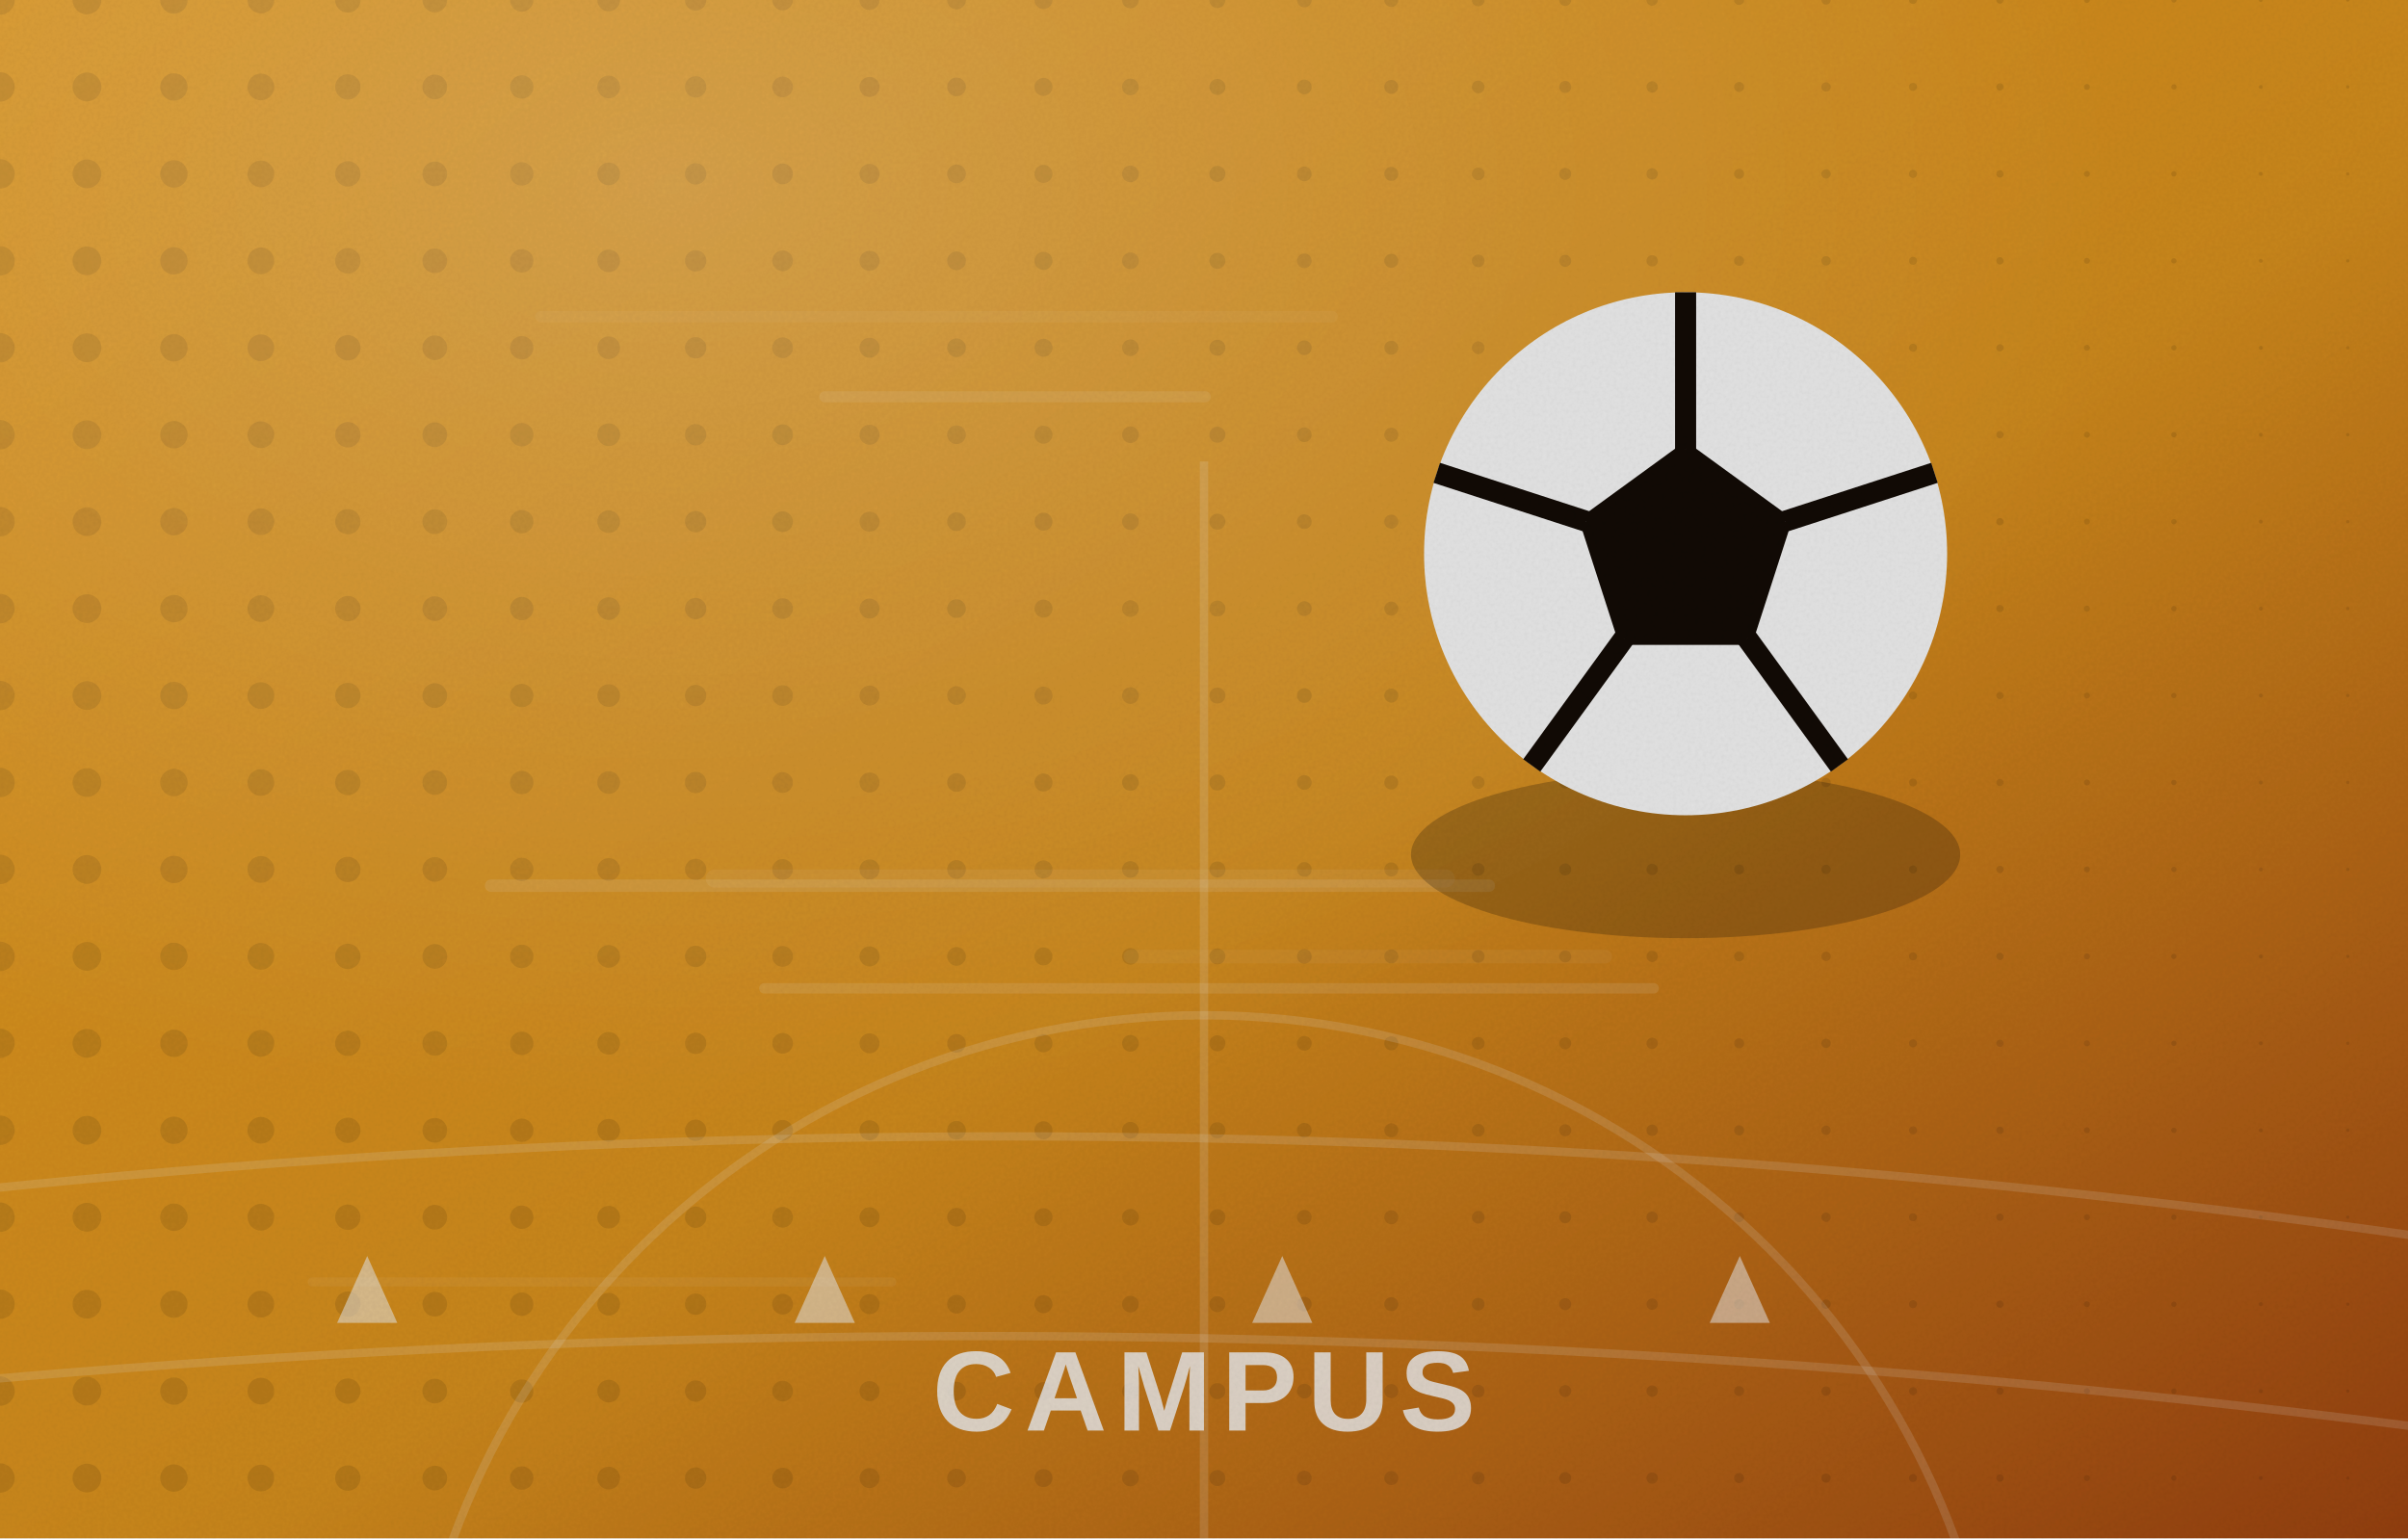
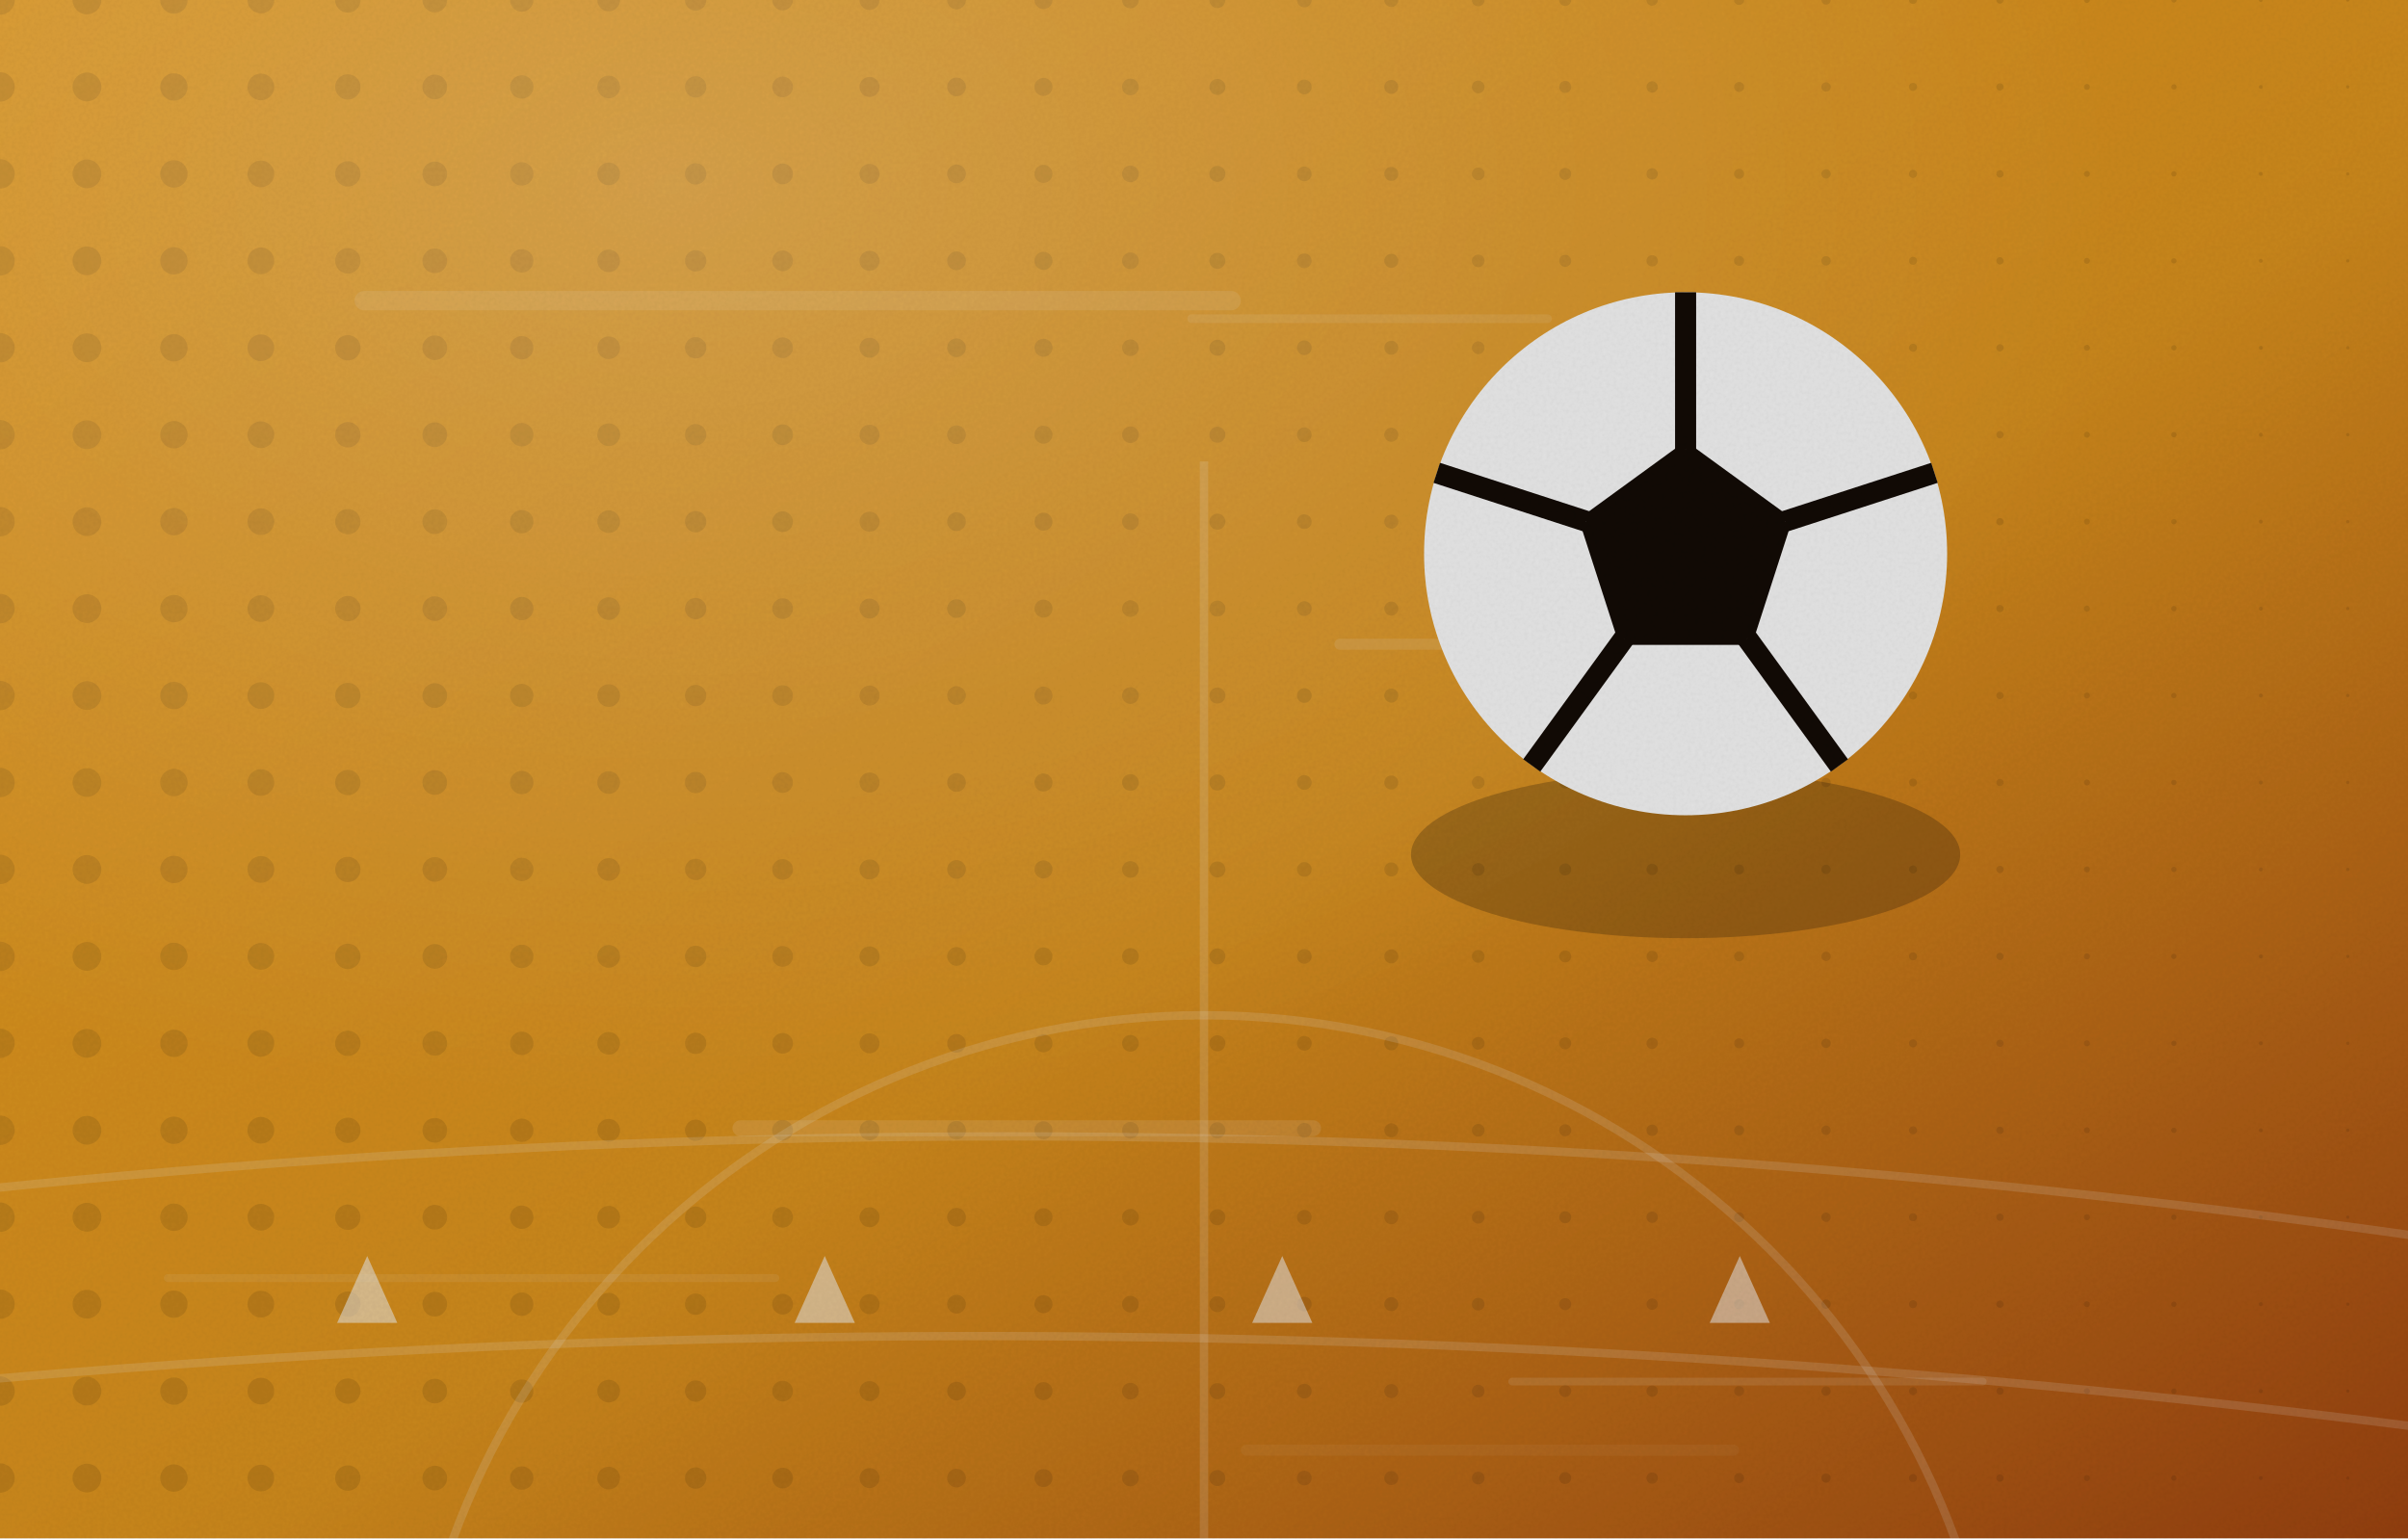
<svg xmlns="http://www.w3.org/2000/svg" viewBox="0 0 720 460" width="720" height="460" role="img" aria-label="promo-campus.svg">
  <defs>
    <linearGradient id="g" x1="0" y1="0" x2="1" y2="1">
      <stop offset="0" stop-color="#f5a623" />
      <stop offset="0.55" stop-color="#e0951d" />
      <stop offset="1" stop-color="#a2440f" />
    </linearGradient>
    <radialGradient id="v" cx="0.28" cy="0.12" r="1.1">
      <stop offset="0" stop-color="#fff" stop-opacity="0.22" />
      <stop offset="0.55" stop-color="#fff" stop-opacity="0" />
    </radialGradient>
    <filter id="n">
      <feTurbulence type="fractalNoise" baseFrequency="0.9" numOctaves="2" stitchTiles="stitch" result="t" />
      <feColorMatrix in="t" type="matrix" values="0 0 0 0 0 0 0 0 0 0 0 0 0 0 0 0 0 0 0.045 0" />
    </filter>
  </defs>
  <rect width="720" height="460" fill="url(#g)" />
  <g fill="#000" opacity="0.1">
    <circle cx="0" cy="0" r="4.4" />
    <circle cx="26" cy="0" r="4.3" />
    <circle cx="52" cy="0" r="4.1" />
    <circle cx="78" cy="0" r="4.0" />
    <circle cx="104" cy="0" r="3.8" />
    <circle cx="130" cy="0" r="3.7" />
    <circle cx="156" cy="0" r="3.5" />
    <circle cx="182" cy="0" r="3.4" />
    <circle cx="208" cy="0" r="3.2" />
    <circle cx="234" cy="0" r="3.1" />
    <circle cx="260" cy="0" r="3.0" />
    <circle cx="286" cy="0" r="2.8" />
    <circle cx="312" cy="0" r="2.7" />
    <circle cx="338" cy="0" r="2.5" />
    <circle cx="364" cy="0" r="2.4" />
    <circle cx="390" cy="0" r="2.2" />
    <circle cx="416" cy="0" r="2.1" />
    <circle cx="442" cy="0" r="1.9" />
    <circle cx="468" cy="0" r="1.8" />
    <circle cx="494" cy="0" r="1.7" />
    <circle cx="520" cy="0" r="1.5" />
    <circle cx="546" cy="0" r="1.4" />
    <circle cx="572" cy="0" r="1.2" />
    <circle cx="598" cy="0" r="1.1" />
    <circle cx="624" cy="0" r="0.9" />
    <circle cx="650" cy="0" r="0.8" />
    <circle cx="676" cy="0" r="0.6" />
    <circle cx="702" cy="0" r="0.5" />
    <circle cx="0" cy="26" r="4.4" />
    <circle cx="26" cy="26" r="4.3" />
    <circle cx="52" cy="26" r="4.1" />
    <circle cx="78" cy="26" r="4.0" />
    <circle cx="104" cy="26" r="3.8" />
    <circle cx="130" cy="26" r="3.7" />
    <circle cx="156" cy="26" r="3.5" />
    <circle cx="182" cy="26" r="3.4" />
    <circle cx="208" cy="26" r="3.2" />
    <circle cx="234" cy="26" r="3.1" />
    <circle cx="260" cy="26" r="3.0" />
    <circle cx="286" cy="26" r="2.8" />
    <circle cx="312" cy="26" r="2.7" />
    <circle cx="338" cy="26" r="2.5" />
    <circle cx="364" cy="26" r="2.4" />
    <circle cx="390" cy="26" r="2.2" />
    <circle cx="416" cy="26" r="2.1" />
    <circle cx="442" cy="26" r="1.9" />
    <circle cx="468" cy="26" r="1.8" />
    <circle cx="494" cy="26" r="1.7" />
    <circle cx="520" cy="26" r="1.5" />
    <circle cx="546" cy="26" r="1.4" />
    <circle cx="572" cy="26" r="1.2" />
    <circle cx="598" cy="26" r="1.1" />
    <circle cx="624" cy="26" r="0.9" />
    <circle cx="650" cy="26" r="0.8" />
    <circle cx="676" cy="26" r="0.6" />
    <circle cx="702" cy="26" r="0.5" />
    <circle cx="0" cy="52" r="4.4" />
    <circle cx="26" cy="52" r="4.3" />
    <circle cx="52" cy="52" r="4.1" />
    <circle cx="78" cy="52" r="4.0" />
    <circle cx="104" cy="52" r="3.8" />
    <circle cx="130" cy="52" r="3.7" />
    <circle cx="156" cy="52" r="3.5" />
    <circle cx="182" cy="52" r="3.4" />
    <circle cx="208" cy="52" r="3.2" />
    <circle cx="234" cy="52" r="3.1" />
    <circle cx="260" cy="52" r="3.0" />
    <circle cx="286" cy="52" r="2.8" />
    <circle cx="312" cy="52" r="2.7" />
    <circle cx="338" cy="52" r="2.5" />
    <circle cx="364" cy="52" r="2.4" />
    <circle cx="390" cy="52" r="2.2" />
    <circle cx="416" cy="52" r="2.1" />
    <circle cx="442" cy="52" r="1.9" />
    <circle cx="468" cy="52" r="1.8" />
    <circle cx="494" cy="52" r="1.7" />
    <circle cx="520" cy="52" r="1.5" />
    <circle cx="546" cy="52" r="1.4" />
    <circle cx="572" cy="52" r="1.2" />
    <circle cx="598" cy="52" r="1.1" />
    <circle cx="624" cy="52" r="0.9" />
    <circle cx="650" cy="52" r="0.8" />
    <circle cx="676" cy="52" r="0.6" />
    <circle cx="702" cy="52" r="0.5" />
    <circle cx="0" cy="78" r="4.4" />
    <circle cx="26" cy="78" r="4.3" />
    <circle cx="52" cy="78" r="4.1" />
    <circle cx="78" cy="78" r="4.0" />
    <circle cx="104" cy="78" r="3.8" />
    <circle cx="130" cy="78" r="3.7" />
    <circle cx="156" cy="78" r="3.5" />
    <circle cx="182" cy="78" r="3.4" />
    <circle cx="208" cy="78" r="3.2" />
    <circle cx="234" cy="78" r="3.1" />
    <circle cx="260" cy="78" r="3.0" />
    <circle cx="286" cy="78" r="2.8" />
    <circle cx="312" cy="78" r="2.7" />
    <circle cx="338" cy="78" r="2.5" />
    <circle cx="364" cy="78" r="2.4" />
    <circle cx="390" cy="78" r="2.2" />
    <circle cx="416" cy="78" r="2.1" />
    <circle cx="442" cy="78" r="1.9" />
    <circle cx="468" cy="78" r="1.8" />
    <circle cx="494" cy="78" r="1.7" />
    <circle cx="520" cy="78" r="1.5" />
    <circle cx="546" cy="78" r="1.4" />
    <circle cx="572" cy="78" r="1.2" />
    <circle cx="598" cy="78" r="1.1" />
    <circle cx="624" cy="78" r="0.9" />
    <circle cx="650" cy="78" r="0.8" />
    <circle cx="676" cy="78" r="0.6" />
    <circle cx="702" cy="78" r="0.5" />
    <circle cx="0" cy="104" r="4.4" />
    <circle cx="26" cy="104" r="4.3" />
    <circle cx="52" cy="104" r="4.1" />
    <circle cx="78" cy="104" r="4.0" />
    <circle cx="104" cy="104" r="3.8" />
    <circle cx="130" cy="104" r="3.7" />
    <circle cx="156" cy="104" r="3.5" />
    <circle cx="182" cy="104" r="3.4" />
    <circle cx="208" cy="104" r="3.2" />
    <circle cx="234" cy="104" r="3.1" />
    <circle cx="260" cy="104" r="3.0" />
    <circle cx="286" cy="104" r="2.8" />
    <circle cx="312" cy="104" r="2.7" />
    <circle cx="338" cy="104" r="2.5" />
    <circle cx="364" cy="104" r="2.4" />
    <circle cx="390" cy="104" r="2.2" />
    <circle cx="416" cy="104" r="2.1" />
    <circle cx="442" cy="104" r="1.9" />
    <circle cx="468" cy="104" r="1.8" />
    <circle cx="494" cy="104" r="1.7" />
    <circle cx="520" cy="104" r="1.5" />
    <circle cx="546" cy="104" r="1.4" />
    <circle cx="572" cy="104" r="1.2" />
    <circle cx="598" cy="104" r="1.1" />
    <circle cx="624" cy="104" r="0.9" />
    <circle cx="650" cy="104" r="0.8" />
    <circle cx="676" cy="104" r="0.6" />
    <circle cx="702" cy="104" r="0.5" />
    <circle cx="0" cy="130" r="4.4" />
    <circle cx="26" cy="130" r="4.3" />
    <circle cx="52" cy="130" r="4.1" />
    <circle cx="78" cy="130" r="4.0" />
    <circle cx="104" cy="130" r="3.8" />
    <circle cx="130" cy="130" r="3.7" />
    <circle cx="156" cy="130" r="3.5" />
    <circle cx="182" cy="130" r="3.4" />
    <circle cx="208" cy="130" r="3.2" />
    <circle cx="234" cy="130" r="3.1" />
    <circle cx="260" cy="130" r="3.0" />
    <circle cx="286" cy="130" r="2.8" />
    <circle cx="312" cy="130" r="2.7" />
    <circle cx="338" cy="130" r="2.5" />
    <circle cx="364" cy="130" r="2.4" />
    <circle cx="390" cy="130" r="2.2" />
    <circle cx="416" cy="130" r="2.1" />
    <circle cx="442" cy="130" r="1.9" />
    <circle cx="468" cy="130" r="1.8" />
    <circle cx="494" cy="130" r="1.7" />
    <circle cx="520" cy="130" r="1.5" />
    <circle cx="546" cy="130" r="1.4" />
    <circle cx="572" cy="130" r="1.2" />
    <circle cx="598" cy="130" r="1.1" />
    <circle cx="624" cy="130" r="0.9" />
    <circle cx="650" cy="130" r="0.8" />
    <circle cx="676" cy="130" r="0.6" />
    <circle cx="702" cy="130" r="0.5" />
    <circle cx="0" cy="156" r="4.4" />
    <circle cx="26" cy="156" r="4.3" />
    <circle cx="52" cy="156" r="4.1" />
    <circle cx="78" cy="156" r="4.0" />
    <circle cx="104" cy="156" r="3.8" />
    <circle cx="130" cy="156" r="3.7" />
    <circle cx="156" cy="156" r="3.5" />
    <circle cx="182" cy="156" r="3.4" />
    <circle cx="208" cy="156" r="3.2" />
    <circle cx="234" cy="156" r="3.1" />
    <circle cx="260" cy="156" r="3.0" />
    <circle cx="286" cy="156" r="2.8" />
    <circle cx="312" cy="156" r="2.7" />
    <circle cx="338" cy="156" r="2.5" />
    <circle cx="364" cy="156" r="2.4" />
    <circle cx="390" cy="156" r="2.2" />
    <circle cx="416" cy="156" r="2.1" />
    <circle cx="442" cy="156" r="1.9" />
    <circle cx="468" cy="156" r="1.8" />
    <circle cx="494" cy="156" r="1.7" />
    <circle cx="520" cy="156" r="1.5" />
    <circle cx="546" cy="156" r="1.4" />
    <circle cx="572" cy="156" r="1.2" />
    <circle cx="598" cy="156" r="1.1" />
    <circle cx="624" cy="156" r="0.9" />
    <circle cx="650" cy="156" r="0.8" />
    <circle cx="676" cy="156" r="0.6" />
    <circle cx="702" cy="156" r="0.5" />
    <circle cx="0" cy="182" r="4.4" />
    <circle cx="26" cy="182" r="4.3" />
    <circle cx="52" cy="182" r="4.1" />
    <circle cx="78" cy="182" r="4.0" />
    <circle cx="104" cy="182" r="3.8" />
    <circle cx="130" cy="182" r="3.7" />
    <circle cx="156" cy="182" r="3.5" />
    <circle cx="182" cy="182" r="3.4" />
    <circle cx="208" cy="182" r="3.2" />
    <circle cx="234" cy="182" r="3.1" />
    <circle cx="260" cy="182" r="3.0" />
    <circle cx="286" cy="182" r="2.8" />
    <circle cx="312" cy="182" r="2.7" />
    <circle cx="338" cy="182" r="2.5" />
    <circle cx="364" cy="182" r="2.4" />
    <circle cx="390" cy="182" r="2.2" />
    <circle cx="416" cy="182" r="2.1" />
    <circle cx="442" cy="182" r="1.9" />
    <circle cx="468" cy="182" r="1.8" />
    <circle cx="494" cy="182" r="1.7" />
    <circle cx="520" cy="182" r="1.5" />
    <circle cx="546" cy="182" r="1.4" />
    <circle cx="572" cy="182" r="1.2" />
    <circle cx="598" cy="182" r="1.1" />
    <circle cx="624" cy="182" r="0.9" />
    <circle cx="650" cy="182" r="0.8" />
    <circle cx="676" cy="182" r="0.6" />
    <circle cx="702" cy="182" r="0.5" />
    <circle cx="0" cy="208" r="4.4" />
    <circle cx="26" cy="208" r="4.3" />
    <circle cx="52" cy="208" r="4.1" />
    <circle cx="78" cy="208" r="4.0" />
    <circle cx="104" cy="208" r="3.8" />
    <circle cx="130" cy="208" r="3.7" />
    <circle cx="156" cy="208" r="3.5" />
    <circle cx="182" cy="208" r="3.4" />
    <circle cx="208" cy="208" r="3.2" />
    <circle cx="234" cy="208" r="3.1" />
    <circle cx="260" cy="208" r="3.0" />
    <circle cx="286" cy="208" r="2.8" />
    <circle cx="312" cy="208" r="2.7" />
    <circle cx="338" cy="208" r="2.5" />
    <circle cx="364" cy="208" r="2.4" />
    <circle cx="390" cy="208" r="2.2" />
    <circle cx="416" cy="208" r="2.1" />
    <circle cx="442" cy="208" r="1.9" />
    <circle cx="468" cy="208" r="1.8" />
    <circle cx="494" cy="208" r="1.7" />
    <circle cx="520" cy="208" r="1.5" />
    <circle cx="546" cy="208" r="1.4" />
    <circle cx="572" cy="208" r="1.2" />
    <circle cx="598" cy="208" r="1.1" />
    <circle cx="624" cy="208" r="0.9" />
    <circle cx="650" cy="208" r="0.8" />
    <circle cx="676" cy="208" r="0.6" />
    <circle cx="702" cy="208" r="0.5" />
    <circle cx="0" cy="234" r="4.4" />
    <circle cx="26" cy="234" r="4.3" />
    <circle cx="52" cy="234" r="4.1" />
    <circle cx="78" cy="234" r="4.0" />
    <circle cx="104" cy="234" r="3.8" />
    <circle cx="130" cy="234" r="3.7" />
    <circle cx="156" cy="234" r="3.5" />
    <circle cx="182" cy="234" r="3.4" />
    <circle cx="208" cy="234" r="3.2" />
    <circle cx="234" cy="234" r="3.1" />
    <circle cx="260" cy="234" r="3.0" />
    <circle cx="286" cy="234" r="2.8" />
    <circle cx="312" cy="234" r="2.7" />
    <circle cx="338" cy="234" r="2.5" />
    <circle cx="364" cy="234" r="2.4" />
    <circle cx="390" cy="234" r="2.2" />
    <circle cx="416" cy="234" r="2.1" />
    <circle cx="442" cy="234" r="1.9" />
    <circle cx="468" cy="234" r="1.8" />
    <circle cx="494" cy="234" r="1.7" />
    <circle cx="520" cy="234" r="1.5" />
    <circle cx="546" cy="234" r="1.4" />
    <circle cx="572" cy="234" r="1.2" />
    <circle cx="598" cy="234" r="1.1" />
    <circle cx="624" cy="234" r="0.9" />
    <circle cx="650" cy="234" r="0.8" />
    <circle cx="676" cy="234" r="0.6" />
    <circle cx="702" cy="234" r="0.5" />
    <circle cx="0" cy="260" r="4.4" />
    <circle cx="26" cy="260" r="4.3" />
    <circle cx="52" cy="260" r="4.1" />
    <circle cx="78" cy="260" r="4.0" />
    <circle cx="104" cy="260" r="3.8" />
    <circle cx="130" cy="260" r="3.7" />
    <circle cx="156" cy="260" r="3.5" />
    <circle cx="182" cy="260" r="3.4" />
    <circle cx="208" cy="260" r="3.2" />
    <circle cx="234" cy="260" r="3.1" />
    <circle cx="260" cy="260" r="3.0" />
    <circle cx="286" cy="260" r="2.8" />
    <circle cx="312" cy="260" r="2.7" />
    <circle cx="338" cy="260" r="2.5" />
    <circle cx="364" cy="260" r="2.4" />
    <circle cx="390" cy="260" r="2.2" />
    <circle cx="416" cy="260" r="2.1" />
    <circle cx="442" cy="260" r="1.9" />
    <circle cx="468" cy="260" r="1.8" />
    <circle cx="494" cy="260" r="1.7" />
    <circle cx="520" cy="260" r="1.5" />
    <circle cx="546" cy="260" r="1.4" />
    <circle cx="572" cy="260" r="1.2" />
    <circle cx="598" cy="260" r="1.1" />
    <circle cx="624" cy="260" r="0.9" />
    <circle cx="650" cy="260" r="0.8" />
    <circle cx="676" cy="260" r="0.6" />
    <circle cx="702" cy="260" r="0.5" />
    <circle cx="0" cy="286" r="4.4" />
    <circle cx="26" cy="286" r="4.3" />
    <circle cx="52" cy="286" r="4.1" />
    <circle cx="78" cy="286" r="4.0" />
    <circle cx="104" cy="286" r="3.8" />
    <circle cx="130" cy="286" r="3.7" />
    <circle cx="156" cy="286" r="3.5" />
    <circle cx="182" cy="286" r="3.4" />
    <circle cx="208" cy="286" r="3.2" />
    <circle cx="234" cy="286" r="3.1" />
    <circle cx="260" cy="286" r="3.0" />
    <circle cx="286" cy="286" r="2.8" />
    <circle cx="312" cy="286" r="2.7" />
    <circle cx="338" cy="286" r="2.5" />
    <circle cx="364" cy="286" r="2.4" />
    <circle cx="390" cy="286" r="2.2" />
    <circle cx="416" cy="286" r="2.1" />
    <circle cx="442" cy="286" r="1.9" />
    <circle cx="468" cy="286" r="1.8" />
    <circle cx="494" cy="286" r="1.7" />
    <circle cx="520" cy="286" r="1.5" />
    <circle cx="546" cy="286" r="1.4" />
    <circle cx="572" cy="286" r="1.2" />
    <circle cx="598" cy="286" r="1.1" />
    <circle cx="624" cy="286" r="0.9" />
    <circle cx="650" cy="286" r="0.8" />
    <circle cx="676" cy="286" r="0.6" />
    <circle cx="702" cy="286" r="0.5" />
    <circle cx="0" cy="312" r="4.4" />
    <circle cx="26" cy="312" r="4.3" />
    <circle cx="52" cy="312" r="4.1" />
    <circle cx="78" cy="312" r="4.0" />
    <circle cx="104" cy="312" r="3.8" />
    <circle cx="130" cy="312" r="3.7" />
    <circle cx="156" cy="312" r="3.5" />
    <circle cx="182" cy="312" r="3.4" />
    <circle cx="208" cy="312" r="3.2" />
    <circle cx="234" cy="312" r="3.1" />
    <circle cx="260" cy="312" r="3.0" />
    <circle cx="286" cy="312" r="2.8" />
    <circle cx="312" cy="312" r="2.7" />
    <circle cx="338" cy="312" r="2.5" />
    <circle cx="364" cy="312" r="2.4" />
    <circle cx="390" cy="312" r="2.2" />
    <circle cx="416" cy="312" r="2.1" />
    <circle cx="442" cy="312" r="1.9" />
    <circle cx="468" cy="312" r="1.8" />
    <circle cx="494" cy="312" r="1.7" />
    <circle cx="520" cy="312" r="1.5" />
    <circle cx="546" cy="312" r="1.4" />
    <circle cx="572" cy="312" r="1.2" />
    <circle cx="598" cy="312" r="1.1" />
    <circle cx="624" cy="312" r="0.9" />
    <circle cx="650" cy="312" r="0.8" />
    <circle cx="676" cy="312" r="0.6" />
    <circle cx="702" cy="312" r="0.5" />
    <circle cx="0" cy="338" r="4.4" />
    <circle cx="26" cy="338" r="4.3" />
    <circle cx="52" cy="338" r="4.1" />
    <circle cx="78" cy="338" r="4.0" />
    <circle cx="104" cy="338" r="3.8" />
    <circle cx="130" cy="338" r="3.7" />
    <circle cx="156" cy="338" r="3.5" />
    <circle cx="182" cy="338" r="3.4" />
    <circle cx="208" cy="338" r="3.2" />
    <circle cx="234" cy="338" r="3.1" />
    <circle cx="260" cy="338" r="3.0" />
    <circle cx="286" cy="338" r="2.8" />
    <circle cx="312" cy="338" r="2.7" />
    <circle cx="338" cy="338" r="2.5" />
    <circle cx="364" cy="338" r="2.4" />
    <circle cx="390" cy="338" r="2.2" />
    <circle cx="416" cy="338" r="2.1" />
    <circle cx="442" cy="338" r="1.9" />
    <circle cx="468" cy="338" r="1.8" />
    <circle cx="494" cy="338" r="1.7" />
    <circle cx="520" cy="338" r="1.5" />
    <circle cx="546" cy="338" r="1.4" />
    <circle cx="572" cy="338" r="1.2" />
    <circle cx="598" cy="338" r="1.1" />
    <circle cx="624" cy="338" r="0.9" />
    <circle cx="650" cy="338" r="0.8" />
    <circle cx="676" cy="338" r="0.6" />
    <circle cx="702" cy="338" r="0.5" />
    <circle cx="0" cy="364" r="4.4" />
    <circle cx="26" cy="364" r="4.3" />
    <circle cx="52" cy="364" r="4.1" />
    <circle cx="78" cy="364" r="4.0" />
    <circle cx="104" cy="364" r="3.8" />
    <circle cx="130" cy="364" r="3.7" />
    <circle cx="156" cy="364" r="3.5" />
    <circle cx="182" cy="364" r="3.4" />
    <circle cx="208" cy="364" r="3.2" />
    <circle cx="234" cy="364" r="3.1" />
    <circle cx="260" cy="364" r="3.0" />
    <circle cx="286" cy="364" r="2.8" />
    <circle cx="312" cy="364" r="2.7" />
    <circle cx="338" cy="364" r="2.5" />
    <circle cx="364" cy="364" r="2.4" />
    <circle cx="390" cy="364" r="2.2" />
    <circle cx="416" cy="364" r="2.1" />
    <circle cx="442" cy="364" r="1.9" />
    <circle cx="468" cy="364" r="1.8" />
    <circle cx="494" cy="364" r="1.7" />
    <circle cx="520" cy="364" r="1.5" />
    <circle cx="546" cy="364" r="1.4" />
    <circle cx="572" cy="364" r="1.2" />
    <circle cx="598" cy="364" r="1.1" />
    <circle cx="624" cy="364" r="0.9" />
    <circle cx="650" cy="364" r="0.8" />
    <circle cx="676" cy="364" r="0.6" />
    <circle cx="702" cy="364" r="0.5" />
    <circle cx="0" cy="390" r="4.4" />
    <circle cx="26" cy="390" r="4.3" />
    <circle cx="52" cy="390" r="4.1" />
    <circle cx="78" cy="390" r="4.0" />
    <circle cx="104" cy="390" r="3.8" />
    <circle cx="130" cy="390" r="3.7" />
    <circle cx="156" cy="390" r="3.5" />
    <circle cx="182" cy="390" r="3.4" />
    <circle cx="208" cy="390" r="3.2" />
    <circle cx="234" cy="390" r="3.1" />
    <circle cx="260" cy="390" r="3.0" />
    <circle cx="286" cy="390" r="2.8" />
    <circle cx="312" cy="390" r="2.7" />
    <circle cx="338" cy="390" r="2.5" />
    <circle cx="364" cy="390" r="2.4" />
    <circle cx="390" cy="390" r="2.2" />
    <circle cx="416" cy="390" r="2.1" />
    <circle cx="442" cy="390" r="1.9" />
    <circle cx="468" cy="390" r="1.8" />
    <circle cx="494" cy="390" r="1.7" />
    <circle cx="520" cy="390" r="1.5" />
    <circle cx="546" cy="390" r="1.4" />
    <circle cx="572" cy="390" r="1.2" />
    <circle cx="598" cy="390" r="1.1" />
    <circle cx="624" cy="390" r="0.9" />
    <circle cx="650" cy="390" r="0.8" />
    <circle cx="676" cy="390" r="0.6" />
    <circle cx="702" cy="390" r="0.5" />
    <circle cx="0" cy="416" r="4.4" />
    <circle cx="26" cy="416" r="4.3" />
    <circle cx="52" cy="416" r="4.1" />
    <circle cx="78" cy="416" r="4.0" />
    <circle cx="104" cy="416" r="3.8" />
    <circle cx="130" cy="416" r="3.7" />
    <circle cx="156" cy="416" r="3.5" />
    <circle cx="182" cy="416" r="3.4" />
    <circle cx="208" cy="416" r="3.2" />
    <circle cx="234" cy="416" r="3.1" />
    <circle cx="260" cy="416" r="3.0" />
    <circle cx="286" cy="416" r="2.8" />
    <circle cx="312" cy="416" r="2.7" />
    <circle cx="338" cy="416" r="2.5" />
    <circle cx="364" cy="416" r="2.4" />
    <circle cx="390" cy="416" r="2.2" />
    <circle cx="416" cy="416" r="2.1" />
    <circle cx="442" cy="416" r="1.9" />
    <circle cx="468" cy="416" r="1.8" />
    <circle cx="494" cy="416" r="1.7" />
    <circle cx="520" cy="416" r="1.5" />
    <circle cx="546" cy="416" r="1.4" />
    <circle cx="572" cy="416" r="1.2" />
    <circle cx="598" cy="416" r="1.1" />
    <circle cx="624" cy="416" r="0.9" />
    <circle cx="650" cy="416" r="0.8" />
    <circle cx="676" cy="416" r="0.6" />
    <circle cx="702" cy="416" r="0.5" />
    <circle cx="0" cy="442" r="4.4" />
    <circle cx="26" cy="442" r="4.3" />
    <circle cx="52" cy="442" r="4.1" />
    <circle cx="78" cy="442" r="4.0" />
    <circle cx="104" cy="442" r="3.8" />
    <circle cx="130" cy="442" r="3.7" />
    <circle cx="156" cy="442" r="3.5" />
    <circle cx="182" cy="442" r="3.4" />
    <circle cx="208" cy="442" r="3.2" />
    <circle cx="234" cy="442" r="3.1" />
    <circle cx="260" cy="442" r="3.0" />
    <circle cx="286" cy="442" r="2.8" />
    <circle cx="312" cy="442" r="2.7" />
    <circle cx="338" cy="442" r="2.5" />
    <circle cx="364" cy="442" r="2.4" />
    <circle cx="390" cy="442" r="2.2" />
    <circle cx="416" cy="442" r="2.1" />
    <circle cx="442" cy="442" r="1.9" />
    <circle cx="468" cy="442" r="1.8" />
    <circle cx="494" cy="442" r="1.7" />
    <circle cx="520" cy="442" r="1.5" />
    <circle cx="546" cy="442" r="1.4" />
    <circle cx="572" cy="442" r="1.2" />
    <circle cx="598" cy="442" r="1.1" />
    <circle cx="624" cy="442" r="0.9" />
    <circle cx="650" cy="442" r="0.8" />
    <circle cx="676" cy="442" r="0.6" />
    <circle cx="702" cy="442" r="0.5" />
    <circle cx="0" cy="468" r="4.4" />
    <circle cx="26" cy="468" r="4.3" />
    <circle cx="52" cy="468" r="4.1" />
    <circle cx="78" cy="468" r="4.0" />
    <circle cx="104" cy="468" r="3.8" />
    <circle cx="130" cy="468" r="3.7" />
    <circle cx="156" cy="468" r="3.5" />
    <circle cx="182" cy="468" r="3.4" />
    <circle cx="208" cy="468" r="3.2" />
    <circle cx="234" cy="468" r="3.1" />
    <circle cx="260" cy="468" r="3.0" />
    <circle cx="286" cy="468" r="2.8" />
    <circle cx="312" cy="468" r="2.7" />
    <circle cx="338" cy="468" r="2.5" />
    <circle cx="364" cy="468" r="2.4" />
    <circle cx="390" cy="468" r="2.2" />
    <circle cx="416" cy="468" r="2.1" />
    <circle cx="442" cy="468" r="1.9" />
    <circle cx="468" cy="468" r="1.8" />
    <circle cx="494" cy="468" r="1.7" />
    <circle cx="520" cy="468" r="1.5" />
    <circle cx="546" cy="468" r="1.4" />
    <circle cx="572" cy="468" r="1.2" />
    <circle cx="598" cy="468" r="1.1" />
    <circle cx="624" cy="468" r="0.9" />
    <circle cx="650" cy="468" r="0.8" />
    <circle cx="676" cy="468" r="0.6" />
    <circle cx="702" cy="468" r="0.5" />
  </g>
  <rect width="720" height="460" fill="url(#v)" />
-   <rect x="227" y="294" width="269" height="3.1" fill="#fff" opacity="0.12" rx="1.5" />
-   <rect x="211" y="260" width="224" height="5.4" fill="#fff" opacity="0.07" rx="2.7" />
-   <rect x="245" y="117" width="117" height="3.3" fill="#fff" opacity="0.10" rx="1.6" />
-   <rect x="336" y="284" width="146" height="4.1" fill="#fff" opacity="0.05" rx="2.0" />
-   <rect x="145" y="263" width="302" height="3.7" fill="#fff" opacity="0.12" rx="1.8" />
-   <rect x="160" y="93" width="240" height="3.4" fill="#fff" opacity="0.05" rx="1.7" />
-   <rect x="92" y="382" width="176" height="2.7" fill="#fff" opacity="0.06" rx="1.3" />
+   <rect x="355" y="94" width="109" height="2.6" fill="#fff" opacity="0.10" rx="1.3" />
+   <rect x="371" y="432" width="149" height="3.3" fill="#fff" opacity="0.05" rx="1.7" />
+   <rect x="219" y="335" width="176" height="4.8" fill="#fff" opacity="0.12" rx="2.4" />
+   <rect x="49" y="381" width="184" height="2.4" fill="#fff" opacity="0.08" rx="1.2" />
+   <rect x="451" y="412" width="143" height="2.3" fill="#fff" opacity="0.12" rx="1.2" />
+   <rect x="399" y="191" width="129" height="3.3" fill="#fff" opacity="0.12" rx="1.6" />
+   <rect x="106" y="87" width="265" height="5.8" fill="#fff" opacity="0.11" rx="2.9" />
  <g stroke="#fff" stroke-opacity="0.16" fill="none" stroke-width="2.5">
    <path d="M-108.0 368.0 Q 360.0 303.6 828 386.4" />
    <path d="M-108.0 423.2 Q 360.0 368.0 828 441.6" />
    <circle cx="360.0" cy="542.8" r="239.2" />
    <line x1="360.0" y1="138.0" x2="360.0" y2="460" />
  </g>
  <path d="M100.8 395.6 l 9 -20 l 9 20 Z" fill="#fff" opacity="0.55" />
  <path d="M237.6 395.6 l 9 -20 l 9 20 Z" fill="#fff" opacity="0.55" />
  <path d="M374.4 395.6 l 9 -20 l 9 20 Z" fill="#fff" opacity="0.55" />
  <path d="M511.2 395.6 l 9 -20 l 9 20 Z" fill="#fff" opacity="0.55" />
  <g opacity="1">
    <ellipse cx="504" cy="255.53" rx="82.11" ry="25.024" fill="#000" opacity="0.22" />
    <circle cx="504" cy="165.6" r="78.2" fill="#fff" />
    <polygon points="504.0,134.3 533.7,155.9 522.4,190.9 485.6,190.9 474.3,155.9" fill="#120a04" />
    <line x1="504.0" y1="134.3" x2="504.0" y2="87.4" stroke="#120a04" stroke-width="6.3" />
    <line x1="533.7" y1="155.9" x2="578.4" y2="141.4" stroke="#120a04" stroke-width="6.3" />
    <line x1="522.4" y1="190.9" x2="550.0" y2="228.9" stroke="#120a04" stroke-width="6.3" />
    <line x1="485.6" y1="190.9" x2="458.0" y2="228.9" stroke="#120a04" stroke-width="6.3" />
    <line x1="474.3" y1="155.9" x2="429.6" y2="141.4" stroke="#120a04" stroke-width="6.3" />
    <line x1="504.0" y1="134.3" x2="533.7" y2="155.9" stroke="#120a04" stroke-width="3.9" />
    <line x1="533.7" y1="155.9" x2="522.4" y2="190.9" stroke="#120a04" stroke-width="3.9" />
    <line x1="522.4" y1="190.9" x2="485.6" y2="190.9" stroke="#120a04" stroke-width="3.9" />
    <line x1="485.6" y1="190.9" x2="474.3" y2="155.9" stroke="#120a04" stroke-width="3.9" />
    <line x1="474.3" y1="155.9" x2="504.0" y2="134.3" stroke="#120a04" stroke-width="3.9" />
  </g>
-   <text x="360.0" y="427.8" text-anchor="middle" font-family="Arial,Helvetica,sans-serif" font-weight="700" font-size="34" letter-spacing="3" fill="#fff" opacity="0.85">CAMPUS</text>
  <rect width="720" height="460" filter="url(#n)" />
  <rect width="720" height="460" fill="#0a0a0c" opacity="0.12" />
</svg>
